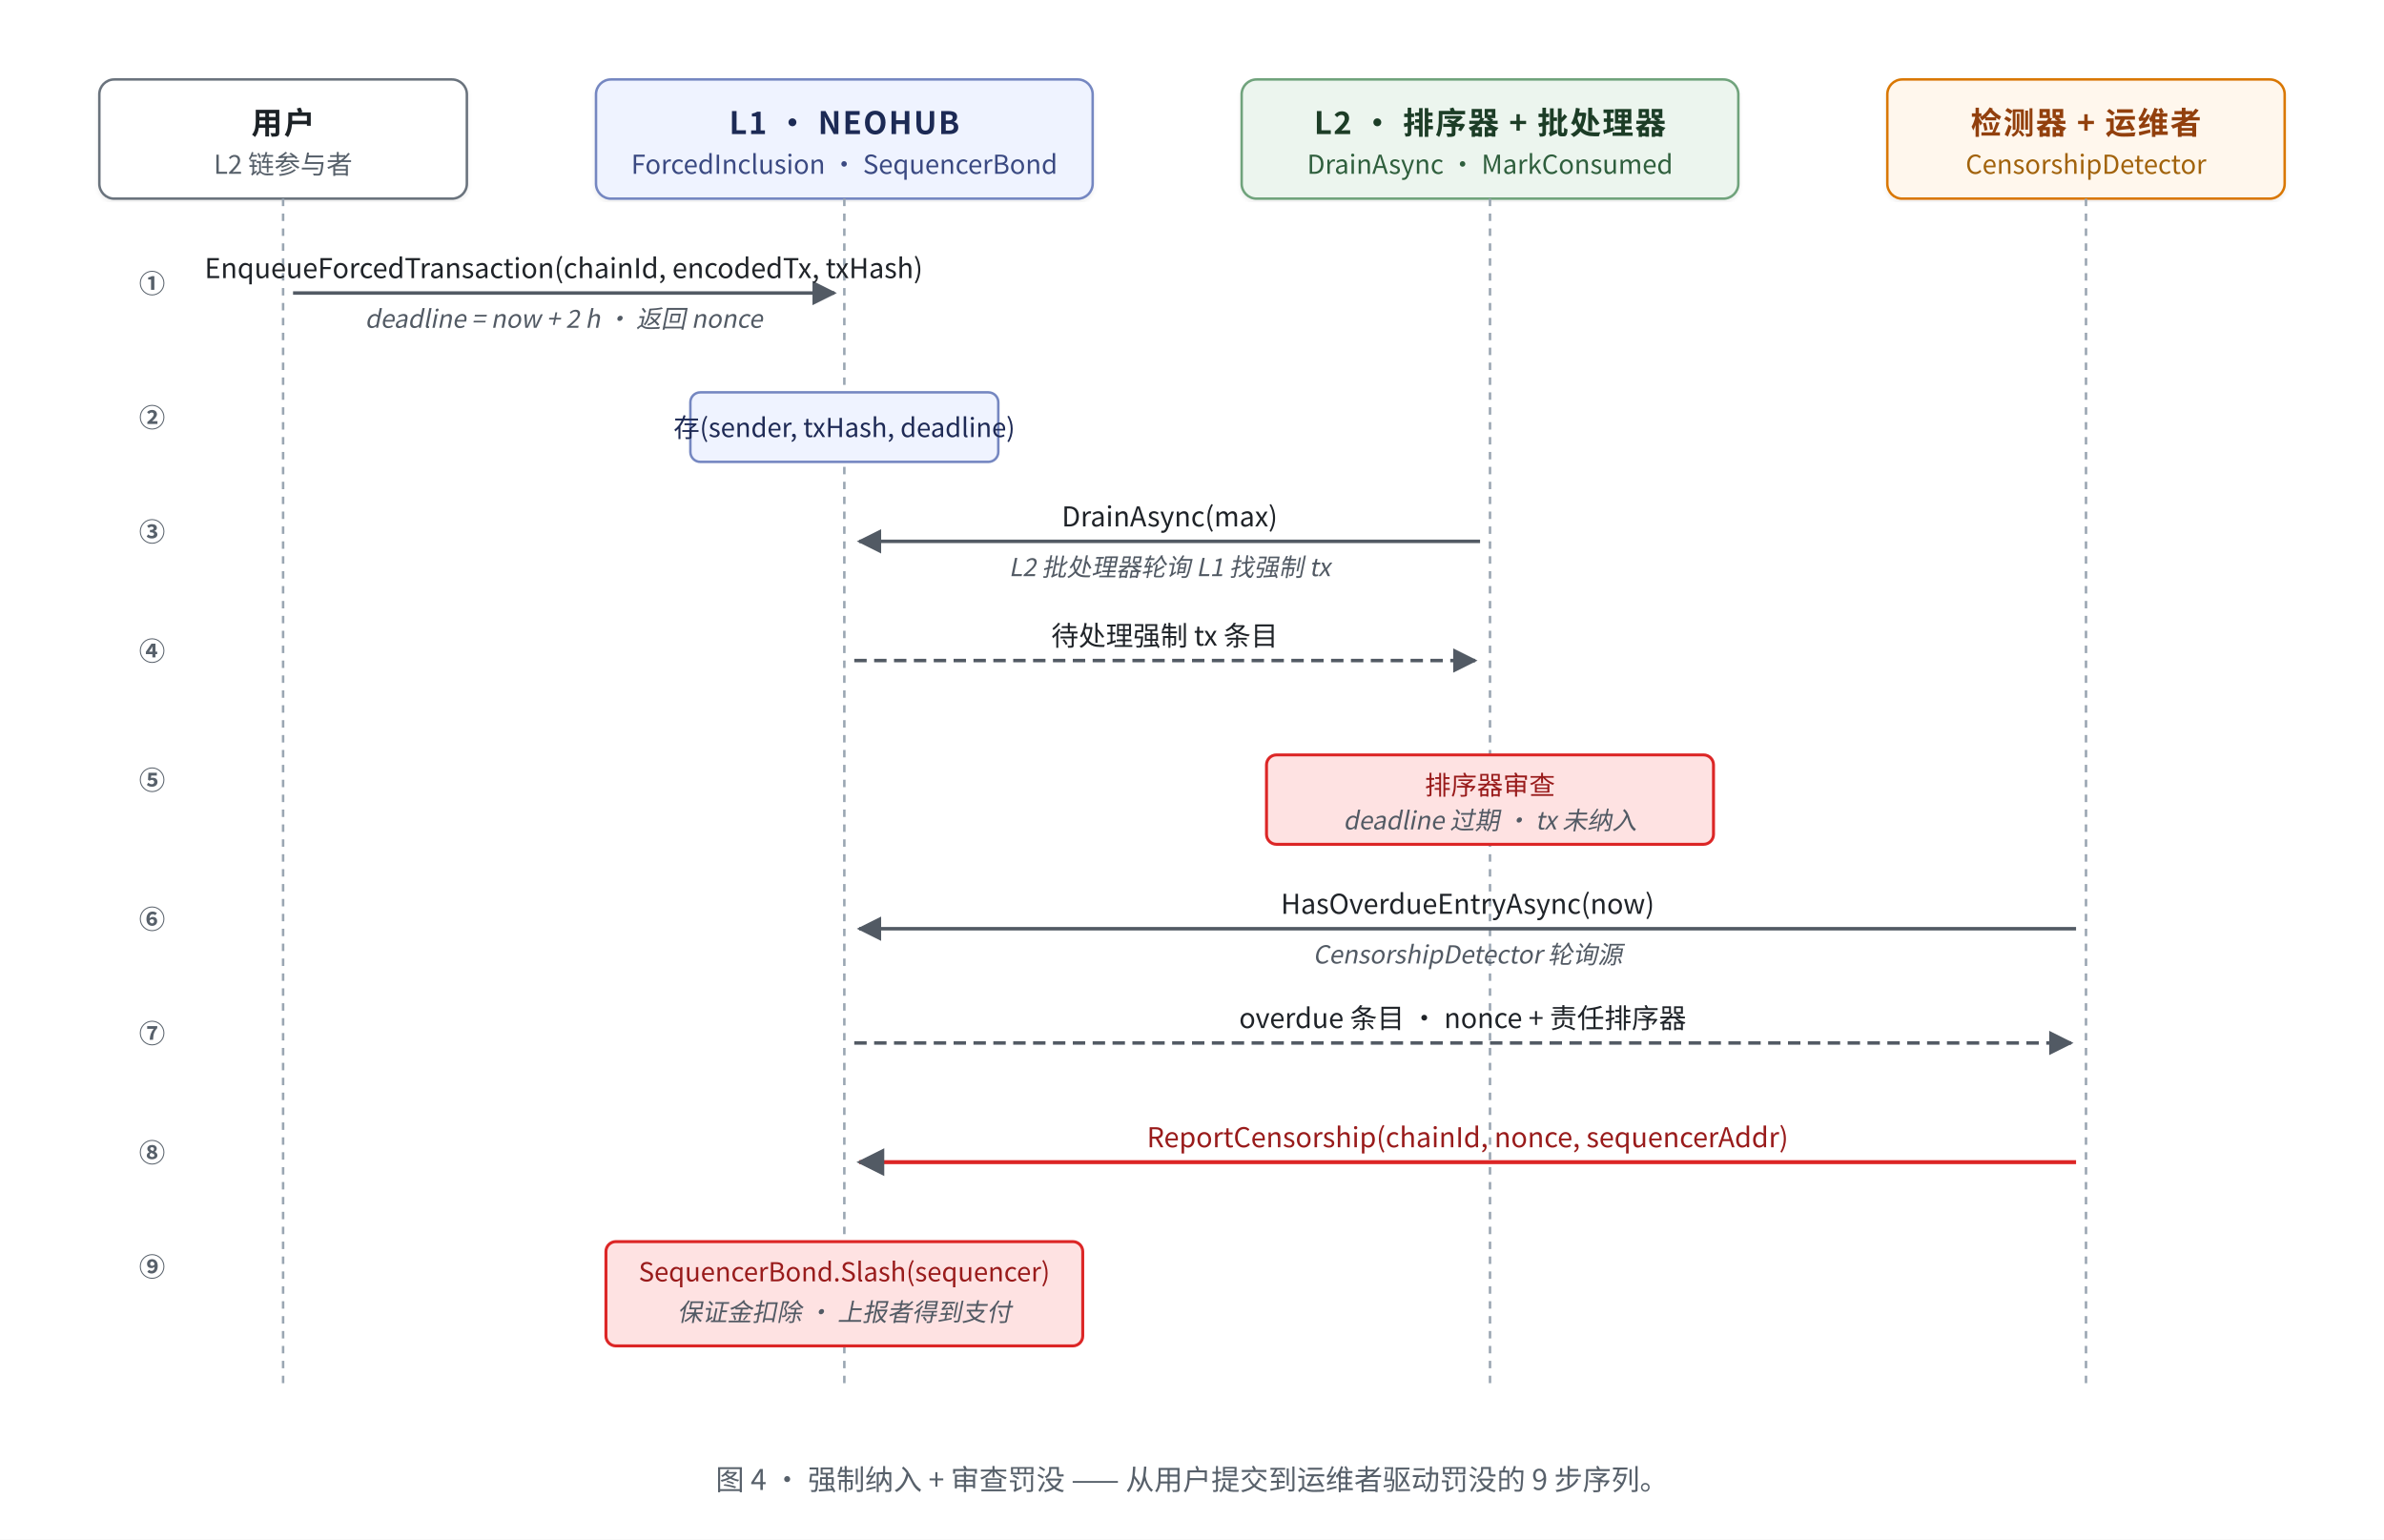
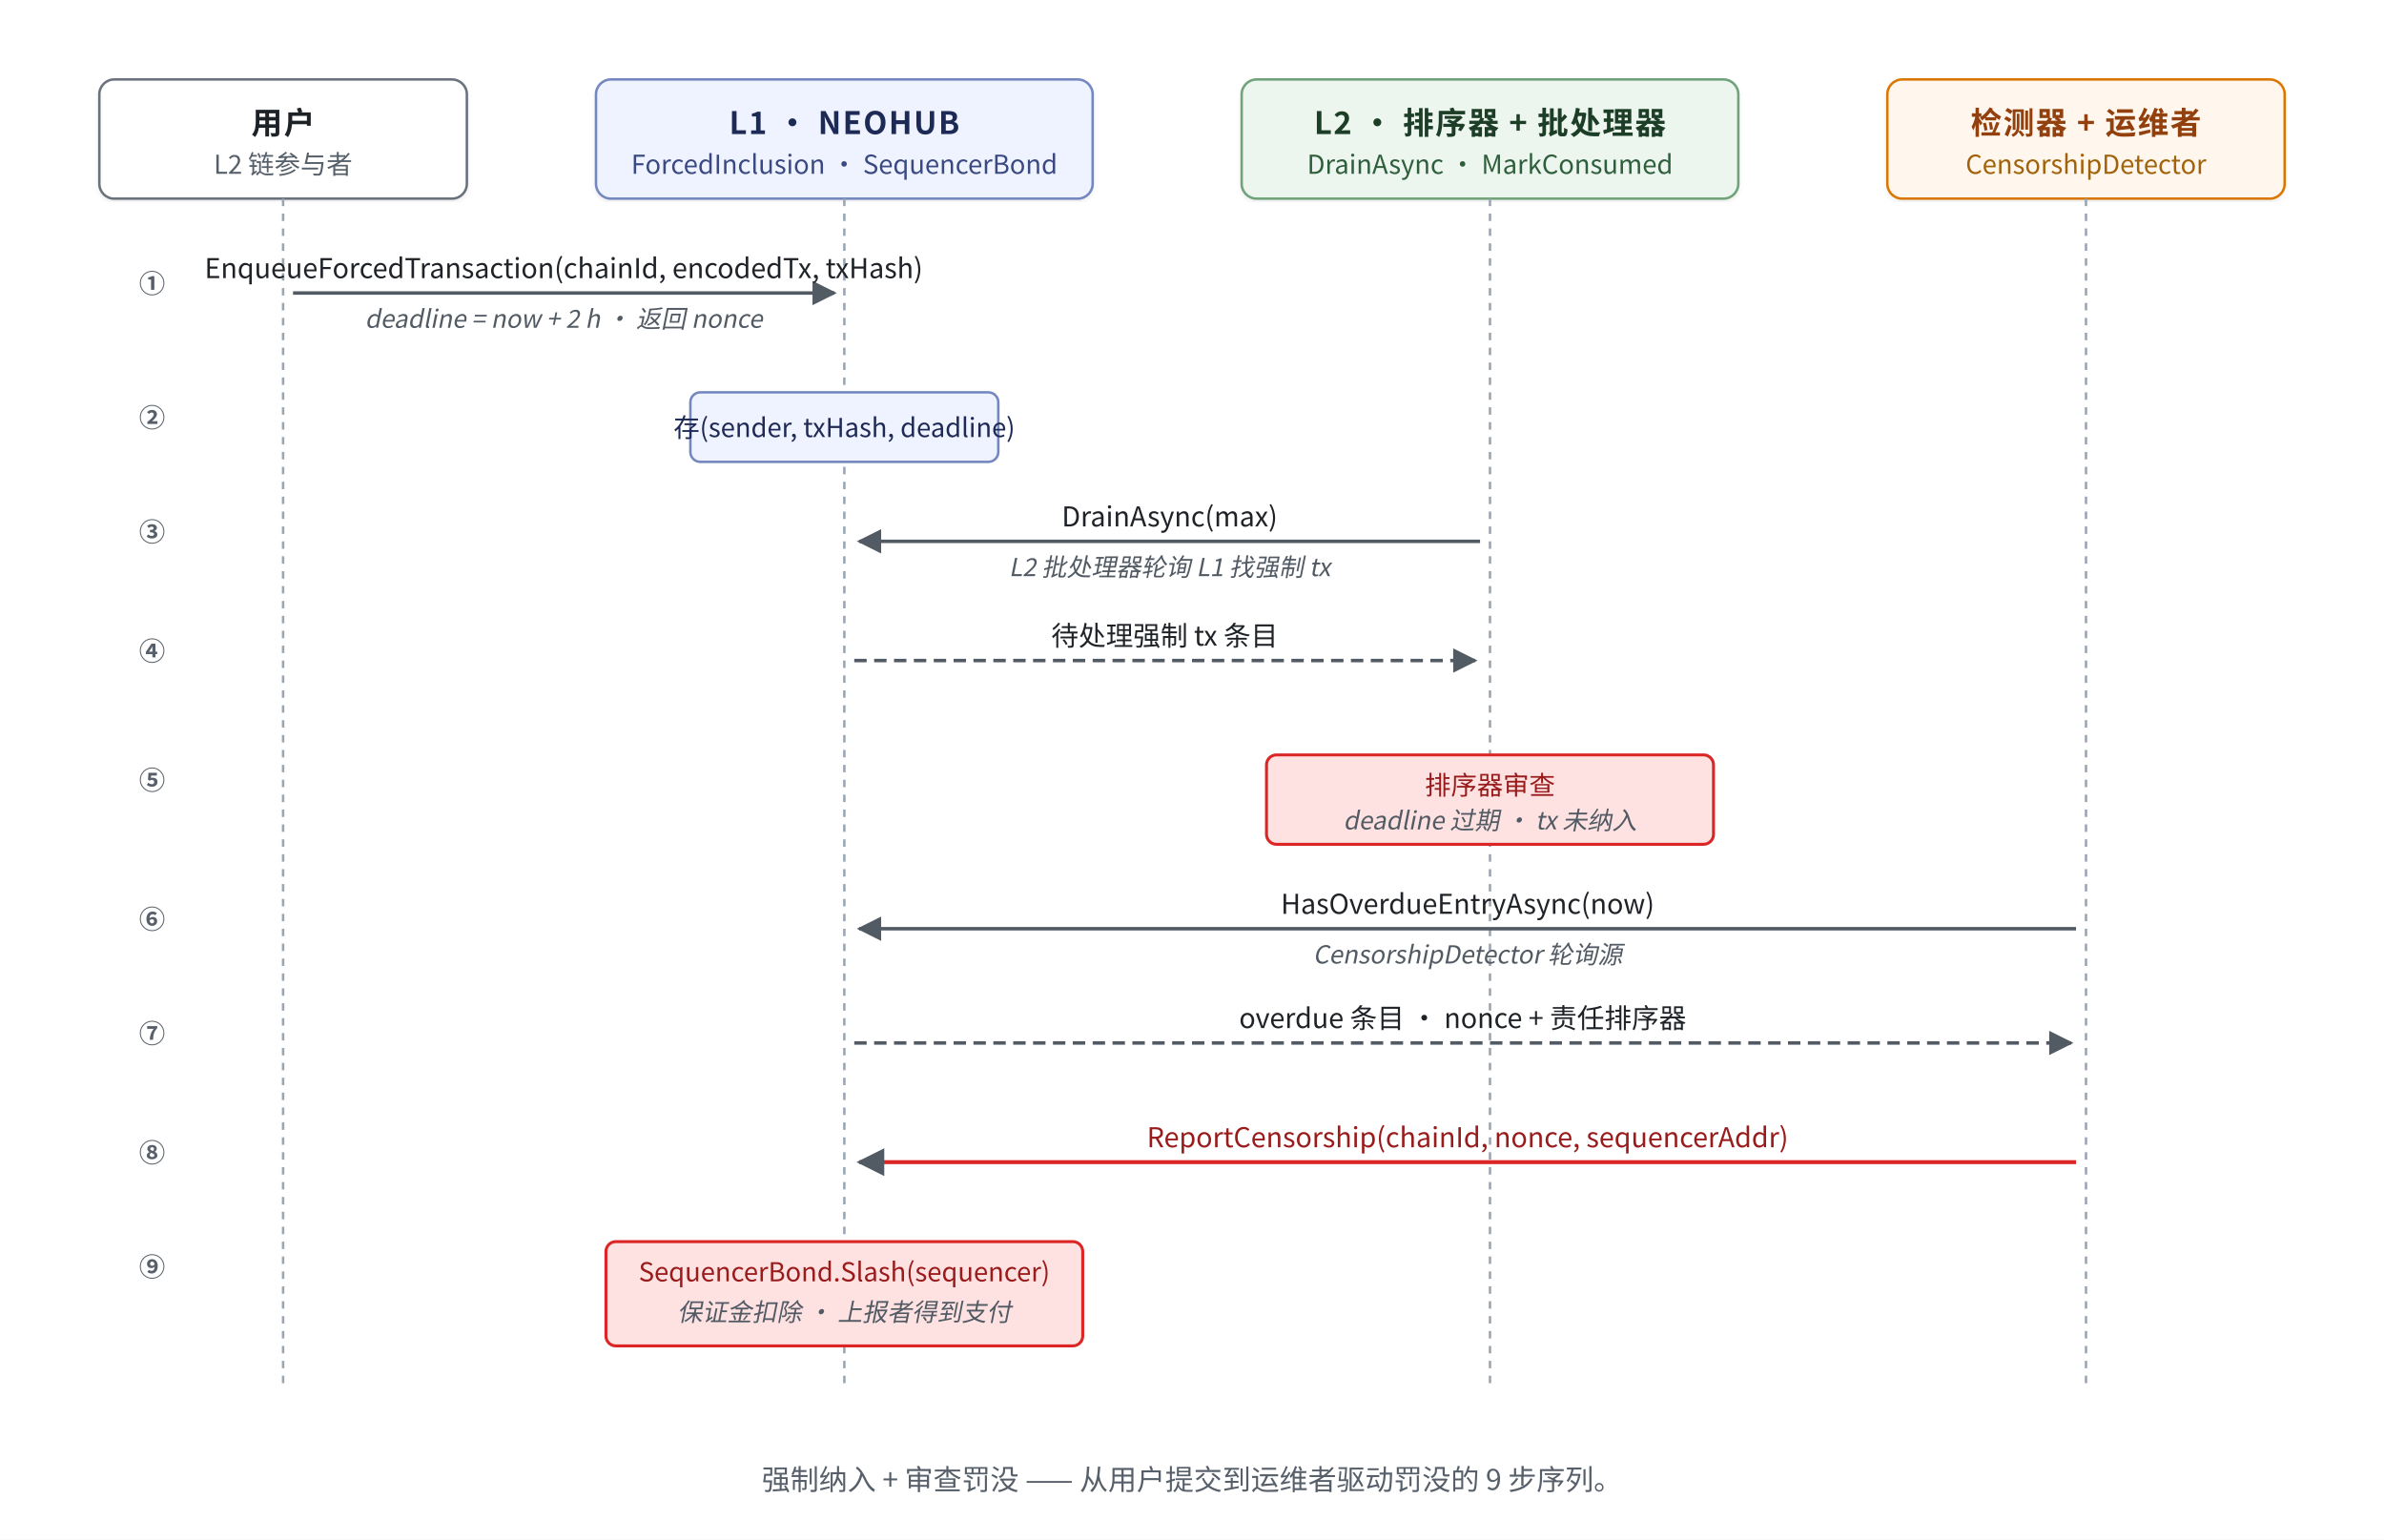
<svg xmlns="http://www.w3.org/2000/svg" viewBox="0 0 960 620" font-family="'Noto Sans CJK SC', 'Source Han Sans SC', 'WenQuanYi Zen Hei', 'Microsoft YaHei', sans-serif" role="img" aria-labelledby="t4 d4">
  <defs>
    <marker id="ah4" viewBox="0 0 10 10" refX="9" refY="5" markerWidth="7" markerHeight="7" orient="auto">
      <path d="M0,0 L10,5 L0,10 Z" fill="#525a64" />
    </marker>
    <filter id="card4" x="-2%" y="-3%" width="104%" height="106%">
      <feDropShadow dx="0" dy="1" stdDeviation="0.9" flood-color="#000" flood-opacity="0.07" />
    </filter>
    <style>
      .actor-name  { font-size: 12.5px; font-weight: 700; letter-spacing: 0.6px; }
      .actor-sub   { font-size: 10.5px; }
      .msg-lbl     { font-size: 11px; font-weight: 500; }
      .msg-sub     { font-size: 10px; font-style: italic; fill: #525a64; }
      .step-num    { font-size: 10.5px; font-weight: 700; fill: #57606a; }
      .note-text   { font-size: 10.5px; }
      .caption     { font-size: 11.5px; fill: #57606a; }
    </style>
  </defs>
  <rect width="960" height="620" fill="#ffffff" />
  <g filter="url(#card4)">
    <rect x="40" y="32" width="148" height="48" rx="6" fill="#fff" stroke="#6a737d" />
    <text x="114" y="54" text-anchor="middle" class="actor-name" fill="#1f2328">用户</text>
    <text x="114" y="70" text-anchor="middle" class="actor-sub" fill="#57606a">L2 链参与者</text>
  </g>
  <g filter="url(#card4)">
    <rect x="240" y="32" width="200" height="48" rx="6" fill="#eff3ff" stroke="#7587c1" />
    <text x="340" y="54" text-anchor="middle" class="actor-name" fill="#1e2a55">L1 · NEOHUB</text>
    <text x="340" y="70" text-anchor="middle" class="actor-sub" fill="#3a4a82">ForcedInclusion · SequencerBond</text>
  </g>
  <g filter="url(#card4)">
    <rect x="500" y="32" width="200" height="48" rx="6" fill="#ecf5ee" stroke="#6fa37b" />
    <text x="600" y="54" text-anchor="middle" class="actor-name" fill="#1c3d27">L2 · 排序器 + 批处理器</text>
    <text x="600" y="70" text-anchor="middle" class="actor-sub" fill="#2f5e3c">DrainAsync · MarkConsumed</text>
  </g>
  <g filter="url(#card4)">
    <rect x="760" y="32" width="160" height="48" rx="6" fill="#fff7ed" stroke="#d97706" />
    <text x="840" y="54" text-anchor="middle" class="actor-name" fill="#92400e">检测器 + 运维者</text>
    <text x="840" y="70" text-anchor="middle" class="actor-sub" fill="#a16207">CensorshipDetector</text>
  </g>
  <line x1="114" y1="80" x2="114" y2="560" stroke="#9aa6b2" stroke-width="1" stroke-dasharray="3 3" />
  <line x1="340" y1="80" x2="340" y2="560" stroke="#9aa6b2" stroke-width="1" stroke-dasharray="3 3" />
  <line x1="600" y1="80" x2="600" y2="560" stroke="#9aa6b2" stroke-width="1" stroke-dasharray="3 3" />
  <line x1="840" y1="80" x2="840" y2="560" stroke="#9aa6b2" stroke-width="1" stroke-dasharray="3 3" />
  <text x="56" y="118" class="step-num">①</text>
  <line x1="118" y1="118" x2="336" y2="118" stroke="#525a64" stroke-width="1.4" marker-end="url(#ah4)" />
  <text x="227" y="112" text-anchor="middle" class="msg-lbl" fill="#1f2328">EnqueueForcedTransaction(chainId, encodedTx, txHash)</text>
  <text x="227" y="132" text-anchor="middle" class="msg-sub">deadline = now + 2 h · 返回 nonce</text>
  <text x="56" y="172" class="step-num">②</text>
  <rect x="278" y="158" width="124" height="28" rx="4" fill="#eff3ff" stroke="#7587c1" stroke-width="1" />
  <text x="340" y="176" text-anchor="middle" class="note-text" fill="#1e2a55">存(sender, txHash, deadline)</text>
  <text x="56" y="218" class="step-num">③</text>
  <line x1="596" y1="218" x2="346" y2="218" stroke="#525a64" stroke-width="1.4" marker-end="url(#ah4)" />
  <text x="471" y="212" text-anchor="middle" class="msg-lbl" fill="#1f2328">DrainAsync(max)</text>
  <text x="471" y="232" text-anchor="middle" class="msg-sub">L2 批处理器轮询 L1 找强制 tx</text>
  <text x="56" y="266" class="step-num">④</text>
  <line x1="344" y1="266" x2="594" y2="266" stroke="#525a64" stroke-width="1.4" stroke-dasharray="5 3" marker-end="url(#ah4)" />
  <text x="469" y="260" text-anchor="middle" class="msg-lbl" fill="#1f2328">待处理强制 tx 条目</text>
  <text x="56" y="318" class="step-num">⑤</text>
  <rect x="510" y="304" width="180" height="36" rx="4" fill="#fee2e2" stroke="#dc2626" stroke-width="1.2" />
  <text x="600" y="320" text-anchor="middle" class="note-text" fill="#991b1b">排序器审查</text>
  <text x="600" y="334" text-anchor="middle" class="msg-sub" fill="#991b1b">deadline 过期 · tx 未纳入</text>
  <text x="56" y="374" class="step-num">⑥</text>
  <line x1="836" y1="374" x2="346" y2="374" stroke="#525a64" stroke-width="1.4" marker-end="url(#ah4)" />
  <text x="591" y="368" text-anchor="middle" class="msg-lbl" fill="#1f2328">HasOverdueEntryAsync(now)</text>
  <text x="591" y="388" text-anchor="middle" class="msg-sub">CensorshipDetector 轮询源</text>
  <text x="56" y="420" class="step-num">⑦</text>
  <line x1="344" y1="420" x2="834" y2="420" stroke="#525a64" stroke-width="1.4" stroke-dasharray="5 3" marker-end="url(#ah4)" />
  <text x="589" y="414" text-anchor="middle" class="msg-lbl" fill="#1f2328">overdue 条目 · nonce + 责任排序器</text>
  <text x="56" y="468" class="step-num">⑧</text>
  <line x1="836" y1="468" x2="346" y2="468" stroke="#dc2626" stroke-width="1.6" marker-end="url(#ah4)" />
  <text x="591" y="462" text-anchor="middle" class="msg-lbl" fill="#991b1b">ReportCensorship(chainId, nonce, sequencerAddr)</text>
  <text x="56" y="514" class="step-num">⑨</text>
  <rect x="244" y="500" width="192" height="42" rx="4" fill="#fee2e2" stroke="#dc2626" stroke-width="1.2" />
  <text x="340" y="516" text-anchor="middle" class="note-text" fill="#991b1b">SequencerBond.Slash(sequencer)</text>
  <text x="340" y="532" text-anchor="middle" class="msg-sub" fill="#991b1b">保证金扣除 · 上报者得到支付</text>
-   <text x="480" y="600" text-anchor="middle" class="caption">图 4 · 强制纳入 + 审查罚没 —— 从用户提交到运维者驱动罚没的 9 步序列。</text>
+   <text x="480" y="600" text-anchor="middle" class="caption">强制纳入 + 审查罚没 —— 从用户提交到运维者驱动罚没的 9 步序列。</text>
</svg>
